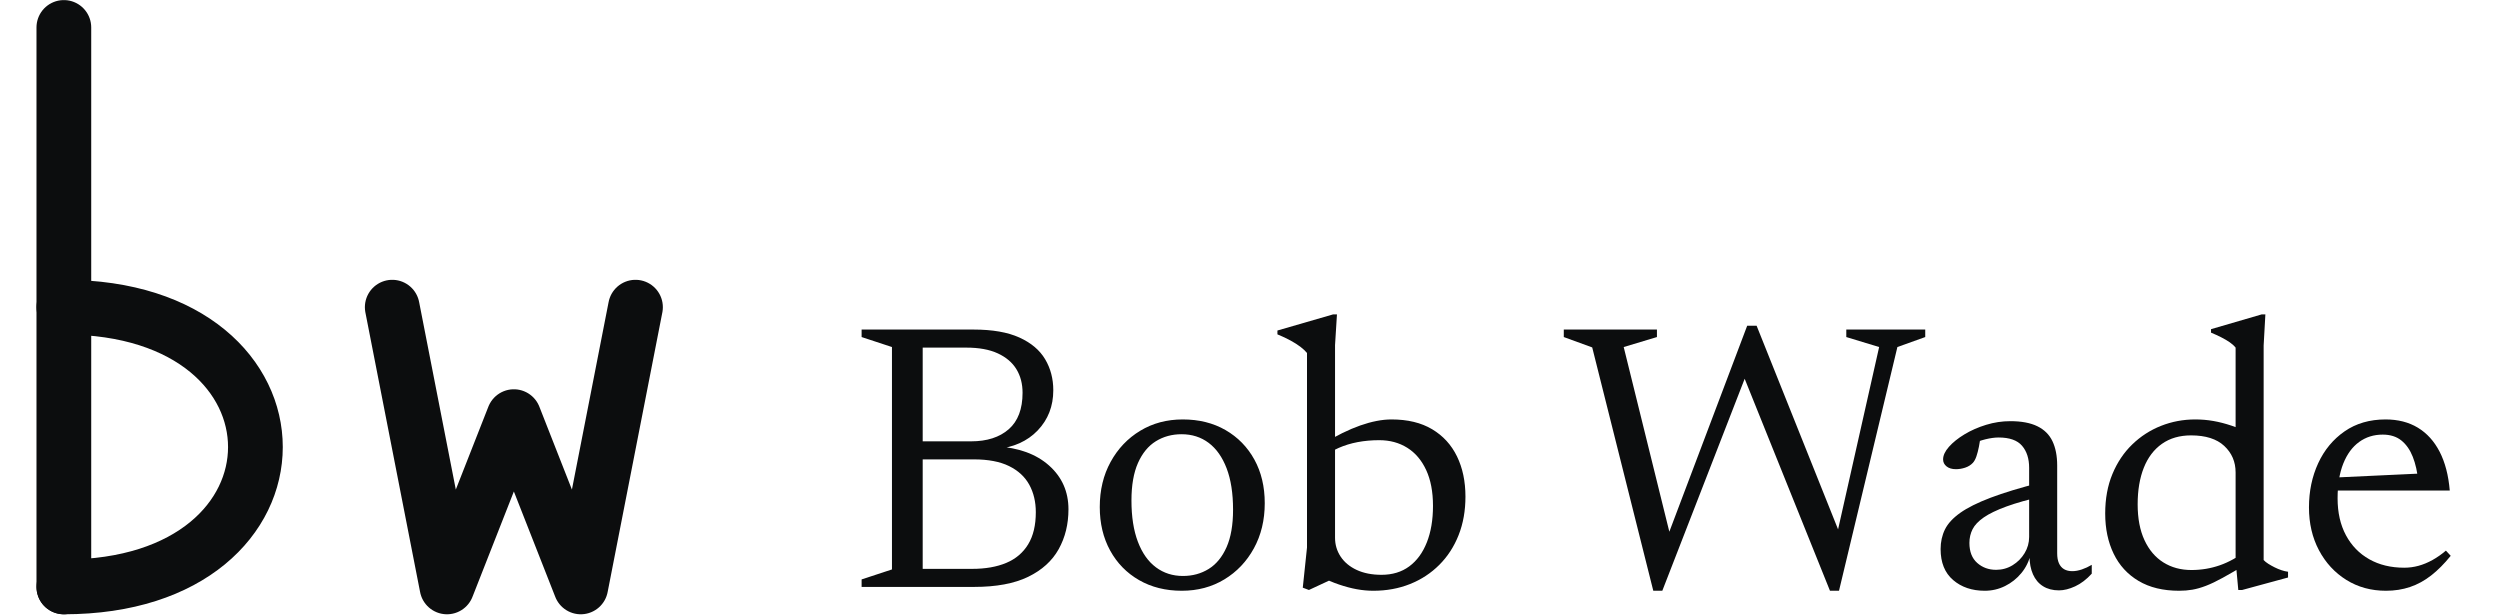
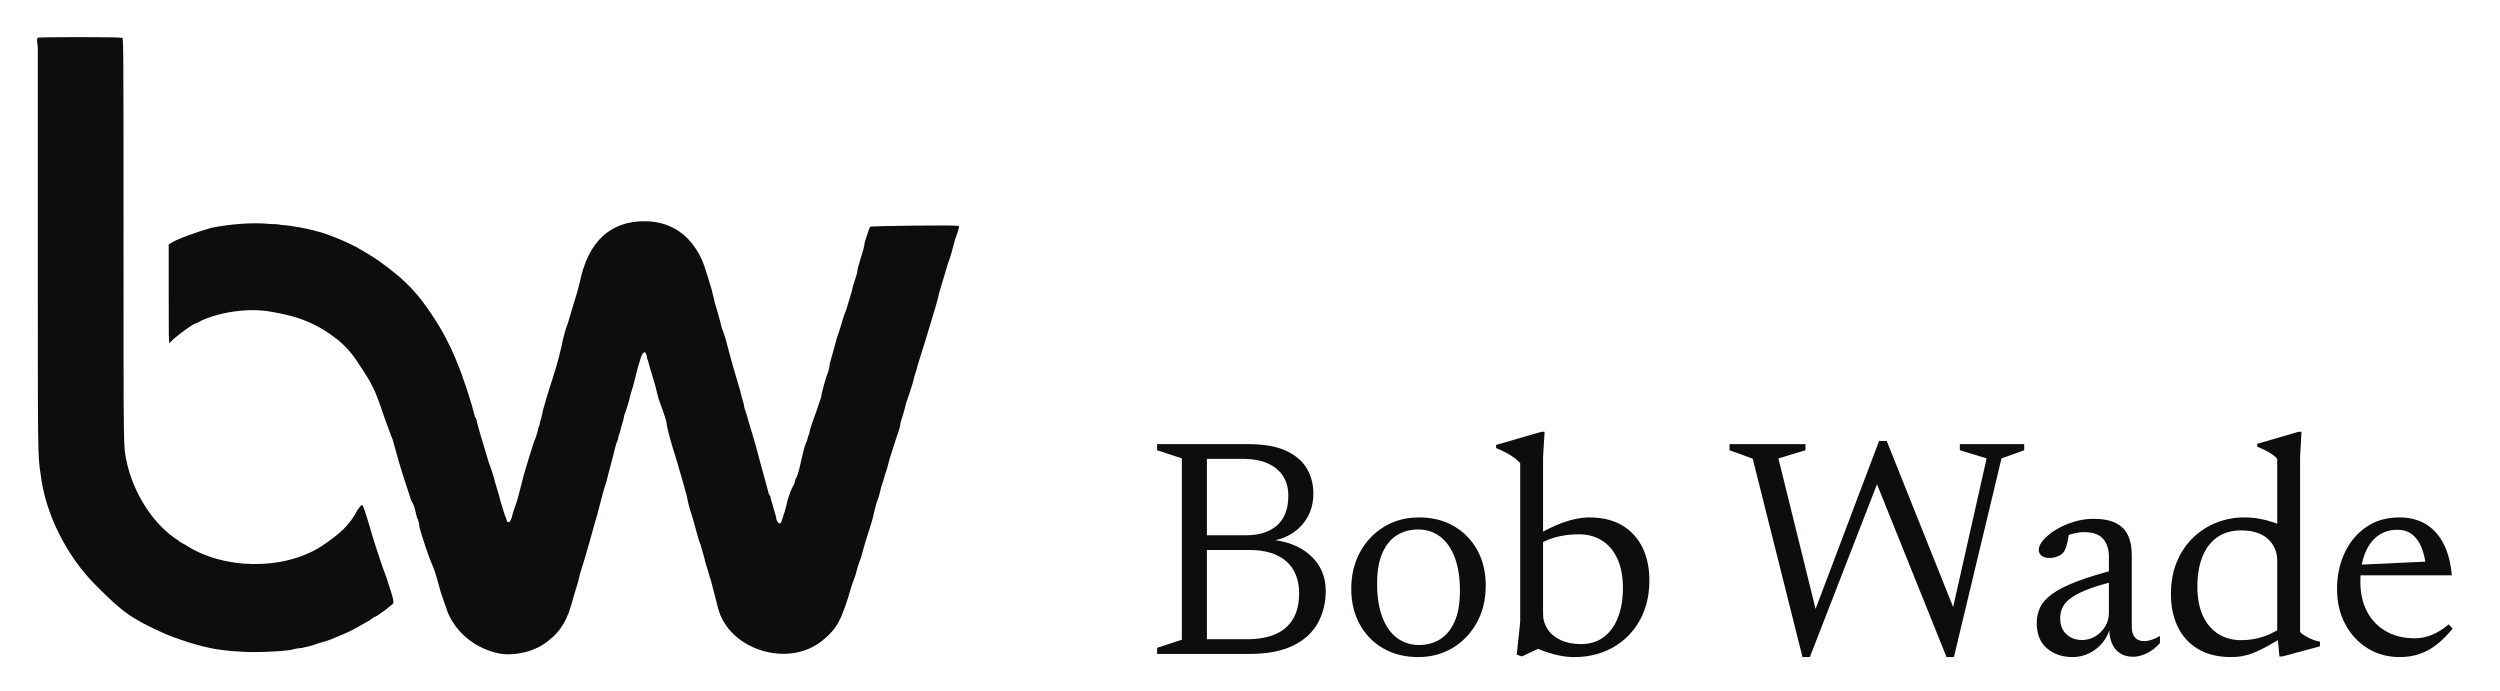
- <svg xmlns="http://www.w3.org/2000/svg" viewBox="0 0 411.1 101.0" width="411" height="101" role="img" aria-label="Bob Wade">
-   <g transform="translate(6.0 0)">
-     <g transform="translate(-11.5 4.5)" fill="none" stroke="#0c0d0e" stroke-width="9" stroke-linecap="round" stroke-linejoin="round">
-       <path d="M 16 0 L 16 92" />
-       <path d="M 16 46 C 58 46 58 92 16 92" />
-       <path d="M 70 46 L 79 92 L 90 64 L 101 92 L 110 46" />
-     </g>
-     <g transform="translate(133.0 96.5)" fill="#0c0d0e">
-       <path d="M10.58 -39.351V-42.32H21.097Q25.739 -42.32 28.629 -41.009Q31.519 -39.699 32.861 -37.441Q34.203 -35.182 34.203 -32.34Q34.203 -28.424 31.645 -25.739Q29.087 -23.055 24.697 -22.644L24.792 -23.118Q30.319 -22.802 33.509 -19.96Q36.698 -17.117 36.698 -12.759Q36.698 -9.096 35.088 -6.206Q33.477 -3.316 30.066 -1.658Q26.655 0.0 21.192 0.0H10.612V-2.969H20.876Q24.129 -2.969 26.466 -3.948Q28.803 -4.927 30.066 -6.995Q31.329 -9.064 31.329 -12.285Q31.329 -14.844 30.256 -16.802Q29.182 -18.76 26.94 -19.865Q24.697 -20.971 21.16 -20.971H10.58V-23.939H20.686Q24.602 -23.939 26.876 -25.929Q29.15 -27.919 29.15 -31.929Q29.15 -34.14 28.14 -35.798Q27.129 -37.456 25.076 -38.404Q23.023 -39.351 19.897 -39.351ZM2.684 0.0V-1.232L7.674 -2.874V-39.446L2.684 -41.088V-42.32H12.728V0.0Z" />
-       <path d="M55.521 -1.8Q57.89 -1.8 59.753 -2.953Q61.617 -4.106 62.69 -6.522Q63.764 -8.938 63.764 -12.696Q63.764 -16.739 62.706 -19.502Q61.648 -22.265 59.753 -23.687Q57.858 -25.108 55.3 -25.108Q52.932 -25.108 51.068 -23.955Q49.205 -22.802 48.131 -20.386Q47.057 -17.97 47.057 -14.212Q47.057 -10.201 48.115 -7.422Q49.173 -4.643 51.084 -3.221Q52.995 -1.8 55.521 -1.8ZM55.332 0.632Q51.352 0.632 48.305 -1.121Q45.257 -2.874 43.552 -5.985Q41.846 -9.096 41.846 -13.138Q41.846 -17.307 43.631 -20.56Q45.415 -23.813 48.494 -25.676Q51.574 -27.54 55.49 -27.54Q59.501 -27.54 62.533 -25.787Q65.564 -24.034 67.27 -20.939Q68.975 -17.844 68.975 -13.77Q68.975 -9.601 67.191 -6.348Q65.407 -3.095 62.327 -1.232Q59.248 0.632 55.332 0.632Z" />
-       <path d="M77.881 -1.8H81.198L76.239 0.505L75.229 0.126L75.923 -6.474V-38.467Q75.513 -38.972 74.85 -39.478Q74.186 -39.983 73.239 -40.504Q72.291 -41.025 71.06 -41.53V-42.162L80.219 -44.815H80.85L80.534 -39.762V-8.085Q80.534 -6.38 81.45 -4.99Q82.366 -3.6 84.087 -2.795Q85.809 -1.99 88.177 -1.99Q90.862 -1.99 92.741 -3.379Q94.62 -4.769 95.631 -7.327Q96.641 -9.885 96.641 -13.328Q96.641 -16.802 95.52 -19.218Q94.399 -21.634 92.409 -22.881Q90.42 -24.129 87.798 -24.129Q85.935 -24.129 84.261 -23.813Q82.587 -23.497 81.15 -22.865Q79.713 -22.234 78.481 -21.255V-23.497Q80.187 -24.539 81.734 -25.297Q83.282 -26.055 84.672 -26.545Q86.061 -27.034 87.356 -27.287Q88.651 -27.54 89.819 -27.54Q93.799 -27.54 96.499 -25.929Q99.199 -24.318 100.589 -21.46Q101.979 -18.602 101.979 -14.844Q101.979 -11.37 100.857 -8.527Q99.736 -5.685 97.683 -3.632Q95.631 -1.579 92.867 -0.474Q90.104 0.632 86.819 0.632Q85.493 0.632 84.103 0.379Q82.713 0.126 81.182 -0.395Q79.65 -0.916 77.881 -1.8Z" />
-       <path d="M149.099 -37.33 134.35 0.632H132.866L122.823 -39.383L118.149 -41.088V-42.32H133.466V-41.088L128.002 -39.446L135.992 -7.106H134.761L148.309 -42.952H149.857L164.701 -5.843L162.174 -4.674L170.006 -39.446L164.606 -41.088V-42.32H177.586V-41.088L173.007 -39.446L163.406 0.632H161.921L147.078 -36.256Z" />
-       <path d="M196.504 -17.149 197.009 -14.938Q193.282 -14.086 190.914 -13.217Q188.545 -12.349 187.219 -11.433Q185.892 -10.517 185.371 -9.49Q184.85 -8.464 184.85 -7.232Q184.85 -5.085 186.129 -3.948Q187.408 -2.811 189.24 -2.811Q190.724 -2.811 191.956 -3.569Q193.188 -4.327 193.93 -5.558Q194.672 -6.79 194.672 -8.211V-19.581Q194.672 -21.855 193.503 -23.213Q192.335 -24.571 189.65 -24.571Q188.703 -24.571 187.471 -24.271Q186.24 -23.971 185.071 -23.371L186.682 -24.824Q186.587 -23.939 186.413 -23.055Q186.24 -22.171 186.003 -21.476Q185.766 -20.781 185.418 -20.402Q184.913 -19.865 184.155 -19.612Q183.397 -19.36 182.639 -19.36Q181.66 -19.36 181.092 -19.818Q180.523 -20.276 180.523 -20.971Q180.523 -21.95 181.486 -23.039Q182.45 -24.129 184.045 -25.092Q185.64 -26.055 187.598 -26.655Q189.556 -27.255 191.577 -27.255Q194.325 -27.255 196.03 -26.418Q197.735 -25.581 198.509 -23.955Q199.283 -22.329 199.283 -19.96V-5.527Q199.283 -4.548 199.567 -3.9Q199.851 -3.253 200.404 -2.921Q200.957 -2.59 201.778 -2.59Q202.504 -2.59 203.341 -2.874Q204.178 -3.158 204.968 -3.632V-2.179Q203.673 -0.758 202.236 -0.095Q200.799 0.568 199.567 0.568Q198.051 0.568 196.962 -0.111Q195.872 -0.79 195.304 -2.069Q194.735 -3.348 194.735 -5.085L194.925 -5.401Q194.514 -3.632 193.393 -2.274Q192.272 -0.916 190.708 -0.142Q189.145 0.632 187.377 0.632Q184.218 0.632 182.165 -1.137Q180.113 -2.906 180.113 -6.222Q180.113 -7.99 180.823 -9.443Q181.534 -10.896 183.334 -12.175Q185.134 -13.454 188.34 -14.67Q191.545 -15.886 196.504 -17.149Z" />
-       <path d="M228.623 -18.823Q228.623 -21.444 226.759 -23.181Q224.896 -24.918 221.296 -24.918Q218.485 -24.918 216.511 -23.529Q214.537 -22.139 213.527 -19.597Q212.516 -17.054 212.516 -13.58Q212.516 -10.106 213.637 -7.69Q214.758 -5.274 216.748 -4.027Q218.738 -2.779 221.359 -2.779Q223.791 -2.779 226.017 -3.553Q228.244 -4.327 230.36 -5.969V-3.727Q228.086 -2.369 226.507 -1.5Q224.928 -0.632 223.728 -0.174Q222.527 0.284 221.501 0.458Q220.475 0.632 219.338 0.632Q215.39 0.632 212.674 -0.979Q209.958 -2.59 208.568 -5.464Q207.179 -8.338 207.179 -12.064Q207.179 -15.696 208.363 -18.554Q209.547 -21.413 211.616 -23.418Q213.684 -25.424 216.353 -26.482Q219.022 -27.54 221.991 -27.54Q223.506 -27.54 224.959 -27.287Q226.412 -27.034 227.96 -26.513Q229.507 -25.992 231.276 -25.108L228.623 -23.308V-39.351Q228.244 -39.825 227.644 -40.236Q227.044 -40.646 226.27 -41.041Q225.496 -41.436 224.58 -41.815V-42.383L232.918 -44.815H233.518L233.234 -39.699V-4.421Q233.518 -4.106 233.992 -3.806Q234.465 -3.506 235.034 -3.221Q235.602 -2.937 236.171 -2.748Q236.739 -2.558 237.245 -2.495V-1.548L229.697 0.505H229.065L228.623 -4.295Z" />
-       <path d="M253.288 -27.54Q256.352 -27.54 258.594 -26.182Q260.836 -24.824 262.179 -22.218Q263.521 -19.612 263.837 -15.854H244.509L244.572 -17.97L260.805 -18.728L258.657 -17.402Q258.436 -19.676 257.757 -21.397Q257.078 -23.118 255.878 -24.081Q254.678 -25.045 252.815 -25.045Q250.604 -25.045 248.93 -23.829Q247.256 -22.613 246.325 -20.276Q245.393 -17.939 245.393 -14.559Q245.393 -11.054 246.767 -8.496Q248.14 -5.937 250.604 -4.548Q253.067 -3.158 256.352 -3.158Q257.552 -3.158 258.705 -3.474Q259.857 -3.79 260.994 -4.421Q262.131 -5.053 263.205 -5.969L263.995 -5.116Q262.416 -3.158 260.773 -1.879Q259.131 -0.6 257.299 0.016Q255.468 0.632 253.352 0.632Q249.688 0.632 246.83 -1.153Q243.972 -2.937 242.329 -6.032Q240.687 -9.127 240.687 -13.075Q240.687 -17.054 242.203 -20.339Q243.719 -23.623 246.546 -25.581Q249.372 -27.54 253.288 -27.54Z" />
-     </g>
+ <svg xmlns="http://www.w3.org/2000/svg" viewBox="0 0 2712 749" width="2712" height="749" role="img" aria-label="Bob Wade">
+   <path transform="translate(40.0 40.0) scale(1)" fill="#0c0d0e" fill-rule="evenodd" d="M 502 669 C 477 664 456 648 446 625 C 444 620 444 619 438 602 C 434 587 432 580 429 573 C 425 564 419 546 415 532 C 415 529 414 525 413 523 C 412 521 411 516 410 512 C 409 508 407 504 406 503 C 405 499 397 476 393 462 C 391 455 388 444 386 437 C 383 430 379 418 376 410 C 367 383 364 377 350 356 C 341 342 336 337 327 329 C 304 311 284 303 253 298 C 230 294 200 298 178 308 C 175 310 172 311 172 311 C 170 311 156 321 148 328 C 146 330 144 332 144 332 C 143 332 143 325 143 278 L 143 225 L 145 224 C 150 220 175 211 190 207 C 210 203 235 201 253 203 C 256 203 261 203 265 204 C 279 205 294 208 308 212 C 321 216 340 224 350 230 C 366 239 376 246 393 260 C 402 268 411 277 419 288 C 443 320 457 350 472 400 C 473 405 475 410 475 412 C 476 413 477 415 477 416 C 478 421 483 438 490 461 C 492 466 495 475 496 479 C 497 484 501 495 503 504 C 506 513 508 521 509 522 C 510 529 514 528 516 518 C 517 514 519 509 520 506 C 522 500 525 488 528 476 C 532 462 535 453 539 440 C 542 433 544 426 544 424 C 545 422 546 419 546 417 C 547 415 548 410 549 405 C 553 391 555 384 559 372 C 565 354 568 341 571 327 C 572 324 573 319 574 316 C 575 314 577 308 578 304 C 579 300 582 291 584 284 C 586 278 588 270 589 266 C 598 222 622 200 659 200 C 685 200 705 212 718 235 C 723 244 724 248 732 274 C 733 279 735 285 735 287 C 736 291 741 306 743 316 C 745 320 746 325 747 327 C 752 347 759 371 763 384 C 764 389 766 395 767 399 C 767 401 768 404 769 407 C 770 409 771 414 772 417 C 776 431 777 433 780 444 C 787 471 793 491 794 496 C 795 497 796 499 796 500 C 796 502 798 506 799 511 C 800 515 802 520 802 522 C 803 528 807 530 808 525 C 812 513 813 509 814 504 C 815 500 817 495 818 492 C 819 490 821 486 822 484 C 822 482 823 479 824 478 C 826 474 828 465 830 456 C 831 452 832 447 833 444 C 834 441 836 437 836 436 C 836 435 837 432 838 430 C 838 428 840 422 842 416 C 844 411 846 405 847 402 C 849 396 850 393 851 390 C 851 387 855 373 857 367 C 858 365 860 359 860 355 C 863 345 866 333 868 326 C 869 323 871 318 872 314 C 873 311 875 303 878 296 C 880 289 883 280 884 276 C 885 271 887 265 888 262 C 889 259 890 256 890 254 C 890 252 892 246 894 239 C 896 233 898 226 898 223 C 901 214 903 207 904 206 C 905 205 995 204 999 205 C 1001 205 1001 206 996 220 C 993 231 992 236 988 247 C 985 257 981 270 979 277 C 978 283 974 296 964 329 C 960 342 955 357 954 362 C 952 367 951 373 950 376 C 949 379 946 389 943 397 C 941 406 938 415 937 418 C 937 421 935 428 933 433 C 930 443 928 448 925 458 C 924 462 922 470 920 475 C 919 480 916 487 915 492 C 914 497 912 503 911 505 C 910 508 908 517 906 525 C 900 544 898 550 894 565 C 891 572 889 580 888 584 C 887 587 885 592 884 595 C 873 633 868 642 852 655 C 815 685 751 665 739 620 C 735 604 732 593 731 589 C 730 587 729 582 728 579 C 727 576 725 570 724 565 C 723 561 721 555 720 551 C 717 544 715 534 712 524 C 711 520 709 515 708 511 C 707 508 706 503 705 498 C 700 479 696 467 693 456 C 689 444 683 423 683 418 C 682 414 678 402 676 397 C 674 392 673 387 671 379 C 668 369 667 365 665 359 C 664 355 663 351 662 349 C 661 339 657 340 654 352 C 652 357 650 367 647 378 C 646 381 645 385 644 388 C 642 397 639 406 637 411 C 637 414 635 419 634 423 C 633 427 632 431 631 433 C 631 435 630 437 630 438 C 629 439 628 443 627 447 C 621 471 620 473 618 482 C 616 487 611 506 608 518 C 604 531 600 547 596 560 C 594 567 592 574 591 576 C 591 577 590 580 589 583 C 588 589 585 598 582 608 C 576 632 569 644 555 655 C 542 666 520 672 502 669 Z M 223 667 C 220 667 207 666 200 665 C 183 663 160 656 140 648 C 102 631 93 624 64 595 C 32 563 9 517 4 474 C 1 453 1 460 1 234 C 1 117 1 17 1 11 C 0 5 0 1 1 1 C 1 -0 89 -0 92 1 C 94 1 94 -10 94 221 C 94 456 94 443 97 459 C 104 494 126 529 153 546 C 155 548 159 550 161 551 C 202 578 267 579 308 553 C 329 539 339 530 348 513 C 353 506 353 506 356 515 C 360 527 364 542 367 551 C 369 557 374 573 379 586 C 388 613 388 614 385 616 C 384 617 381 619 379 621 C 376 623 372 626 369 628 C 366 629 362 632 361 633 C 355 636 344 643 337 646 C 320 653 320 654 305 658 C 300 660 292 662 287 663 C 284 663 279 664 276 665 C 262 667 236 668 223 667 Z" />
+   <g transform="translate(1240.8 709.4)" fill="#0c0d0e">
+     <path d="M56.899 -211.631V-227.597H113.459Q138.427 -227.597 153.968 -220.548Q169.509 -213.5 176.727 -201.356Q183.946 -189.211 183.946 -173.925Q183.946 -152.864 170.188 -138.427Q156.431 -123.989 132.822 -121.781L133.331 -124.329Q163.055 -122.631 180.209 -107.344Q197.364 -92.058 197.364 -68.619Q197.364 -48.916 188.702 -33.375Q180.04 -17.834 161.696 -8.917Q143.352 0.0 113.968 0.0H57.069V-15.966H112.27Q129.764 -15.966 142.333 -21.231Q154.902 -26.496 161.696 -37.621Q168.49 -48.747 168.49 -66.071Q168.49 -79.829 162.715 -90.359Q156.94 -100.89 144.881 -106.835Q132.822 -112.779 113.799 -112.779H56.899V-128.745H111.251Q132.312 -128.745 144.541 -139.446Q156.77 -150.146 156.77 -171.717Q156.77 -183.606 151.335 -192.523Q145.9 -201.44 134.86 -206.536Q123.82 -211.631 107.005 -211.631ZM14.437 0.0V-6.624L41.273 -15.456V-212.141L14.437 -220.973V-227.597H68.449V0.0Z" />
+     <path d="M298.594 -9.681Q311.333 -9.681 321.354 -15.881Q331.375 -22.08 337.15 -35.074Q342.924 -48.067 342.924 -68.279Q342.924 -90.02 337.234 -104.882Q331.545 -119.743 321.354 -127.386Q311.163 -135.03 297.405 -135.03Q284.666 -135.03 274.645 -128.83Q264.624 -122.631 258.849 -109.637Q253.074 -96.644 253.074 -76.432Q253.074 -54.861 258.764 -39.914Q264.454 -24.968 274.73 -17.325Q285.006 -9.681 298.594 -9.681ZM297.575 3.397Q276.174 3.397 259.783 -6.03Q243.393 -15.456 234.221 -32.186Q225.049 -48.916 225.049 -70.657Q225.049 -93.077 234.646 -110.571Q244.242 -128.066 260.803 -138.087Q277.363 -148.108 298.424 -148.108Q319.995 -148.108 336.3 -138.681Q352.606 -129.255 361.778 -112.61Q370.949 -95.964 370.949 -74.054Q370.949 -51.634 361.353 -34.14Q351.756 -16.645 335.196 -6.624Q318.636 3.397 297.575 3.397Z" />
+     <path d="M418.847 -9.681H436.681L410.015 2.718L404.579 0.679L408.316 -34.819V-206.876Q406.108 -209.593 402.541 -212.311Q398.974 -215.028 393.879 -217.831Q388.783 -220.633 382.159 -223.351V-226.748L431.416 -241.015H434.812L433.114 -213.839V-43.481Q433.114 -34.309 438.04 -26.836Q442.965 -19.363 452.222 -15.032Q461.479 -10.7 474.217 -10.7Q488.654 -10.7 498.76 -18.174Q508.866 -25.647 514.302 -39.405Q519.737 -53.163 519.737 -71.676Q519.737 -90.359 513.707 -103.353Q507.678 -116.346 496.977 -123.055Q486.277 -129.764 472.179 -129.764Q462.158 -129.764 453.156 -128.066Q444.154 -126.367 436.426 -122.97Q428.698 -119.573 422.074 -114.308V-126.367Q431.246 -131.972 439.568 -136.049Q447.891 -140.125 455.364 -142.758Q462.837 -145.39 469.801 -146.749Q476.765 -148.108 483.049 -148.108Q504.45 -148.108 518.972 -139.446Q533.495 -130.783 540.968 -115.412Q548.441 -100.041 548.441 -79.829Q548.441 -61.146 542.412 -45.859Q536.382 -30.573 525.342 -19.533Q514.302 -8.492 499.44 -2.548Q484.578 3.397 466.914 3.397Q459.78 3.397 452.307 2.038Q444.834 0.679 436.596 -2.123Q428.358 -4.926 418.847 -9.681Z" />
+     <path d="M801.855 -200.761 722.536 3.397H714.553L660.541 -211.801L635.404 -220.973V-227.597H717.78V-220.973L688.396 -212.141L731.368 -38.216H724.744L797.609 -230.994H805.932L885.761 -31.422L872.173 -25.138L914.295 -212.141L885.251 -220.973V-227.597H955.059V-220.973L930.431 -212.141L878.797 3.397H870.814L790.985 -194.986Z" />
+     <path d="M1056.798 -92.228 1059.516 -80.338Q1039.474 -75.752 1026.735 -71.082Q1013.996 -66.411 1006.863 -61.485Q999.729 -56.56 996.926 -51.04Q994.124 -45.519 994.124 -38.895Q994.124 -27.346 1001.003 -21.231Q1007.882 -15.117 1017.733 -15.117Q1025.716 -15.117 1032.34 -19.193Q1038.964 -23.269 1042.955 -29.893Q1046.947 -36.517 1046.947 -44.161V-105.306Q1046.947 -117.535 1040.663 -124.839Q1034.378 -132.142 1019.941 -132.142Q1014.846 -132.142 1008.221 -130.529Q1001.597 -128.915 995.313 -125.688L1003.975 -133.501Q1003.466 -128.745 1002.531 -123.989Q1001.597 -119.234 1000.323 -115.497Q999.05 -111.76 997.181 -109.722Q994.464 -106.835 990.387 -105.476Q986.311 -104.117 982.235 -104.117Q976.969 -104.117 973.912 -106.58Q970.855 -109.043 970.855 -112.779Q970.855 -118.045 976.035 -123.905Q981.215 -129.764 989.793 -134.945Q998.37 -140.125 1008.901 -143.352Q1019.431 -146.579 1030.302 -146.579Q1045.079 -146.579 1054.25 -142.078Q1063.422 -137.577 1067.584 -128.83Q1071.745 -120.083 1071.745 -107.344V-29.724Q1071.745 -24.458 1073.273 -20.976Q1074.802 -17.494 1077.774 -15.711Q1080.747 -13.928 1085.163 -13.928Q1089.069 -13.928 1093.57 -15.456Q1098.071 -16.985 1102.318 -19.533V-11.72Q1095.354 -4.076 1087.626 -0.51Q1079.898 3.057 1073.273 3.057Q1065.121 3.057 1059.261 -0.594Q1053.401 -4.246 1050.344 -11.125Q1047.287 -18.004 1047.287 -27.346L1048.306 -29.044Q1046.098 -19.533 1040.068 -12.229Q1034.038 -4.926 1025.631 -0.764Q1017.223 3.397 1007.712 3.397Q990.727 3.397 979.687 -6.115Q968.647 -15.626 968.647 -33.46Q968.647 -42.972 972.468 -50.785Q976.29 -58.598 985.971 -65.477Q995.653 -72.356 1012.892 -78.895Q1030.132 -85.434 1056.798 -92.228Z" />
+     <path d="M1229.534 -101.23Q1229.534 -115.327 1219.513 -124.669Q1209.492 -134.011 1190.129 -134.011Q1175.013 -134.011 1164.397 -126.537Q1153.782 -119.064 1148.347 -105.391Q1142.911 -91.718 1142.911 -73.035Q1142.911 -54.352 1148.941 -41.358Q1154.971 -28.365 1165.671 -21.656Q1176.372 -14.947 1190.469 -14.947Q1203.547 -14.947 1215.522 -19.108Q1227.496 -23.269 1238.876 -32.101V-20.042Q1226.647 -12.739 1218.154 -8.068Q1209.662 -3.397 1203.208 -0.934Q1196.753 1.529 1191.233 2.463Q1185.713 3.397 1179.599 3.397Q1158.368 3.397 1143.761 -5.265Q1129.154 -13.928 1121.68 -29.384Q1114.207 -44.84 1114.207 -64.882Q1114.207 -84.415 1120.576 -99.786Q1126.946 -115.157 1138.071 -125.943Q1149.196 -136.728 1163.548 -142.418Q1177.9 -148.108 1193.866 -148.108Q1202.019 -148.108 1209.832 -146.749Q1217.645 -145.39 1225.967 -142.588Q1234.29 -139.785 1243.801 -135.03L1229.534 -125.348V-211.631Q1227.496 -214.179 1224.269 -216.387Q1221.042 -218.595 1216.88 -220.718Q1212.719 -222.841 1207.794 -224.88V-227.937L1252.634 -241.015H1255.861L1254.332 -213.5V-23.779Q1255.861 -22.08 1258.408 -20.467Q1260.956 -18.853 1264.013 -17.325Q1267.071 -15.796 1270.128 -14.777Q1273.185 -13.758 1275.903 -13.418V-8.323L1235.309 2.718H1231.912L1229.534 -23.099Z" />
+     <path d="M1362.186 -148.108Q1378.661 -148.108 1390.721 -140.805Q1402.78 -133.501 1409.998 -119.489Q1417.217 -105.476 1418.915 -85.264H1314.968L1315.308 -96.644L1402.61 -100.72L1391.06 -93.587Q1389.871 -105.816 1386.22 -115.072Q1382.568 -124.329 1376.114 -129.51Q1369.659 -134.69 1359.638 -134.69Q1347.749 -134.69 1338.747 -128.151Q1329.745 -121.612 1324.734 -109.043Q1319.724 -96.474 1319.724 -78.3Q1319.724 -59.447 1327.112 -45.689Q1334.501 -31.932 1347.749 -24.458Q1360.997 -16.985 1378.661 -16.985Q1385.116 -16.985 1391.315 -18.683Q1397.514 -20.382 1403.629 -23.779Q1409.744 -27.176 1415.518 -32.101L1419.765 -27.515Q1411.272 -16.985 1402.44 -10.106Q1393.608 -3.227 1383.757 0.085Q1373.906 3.397 1362.526 3.397Q1342.823 3.397 1327.452 -6.199Q1312.081 -15.796 1303.248 -32.441Q1294.416 -49.086 1294.416 -70.317Q1294.416 -91.718 1302.569 -109.383Q1310.722 -127.047 1325.923 -137.577Q1341.125 -148.108 1362.186 -148.108Z" />
  </g>
</svg>
